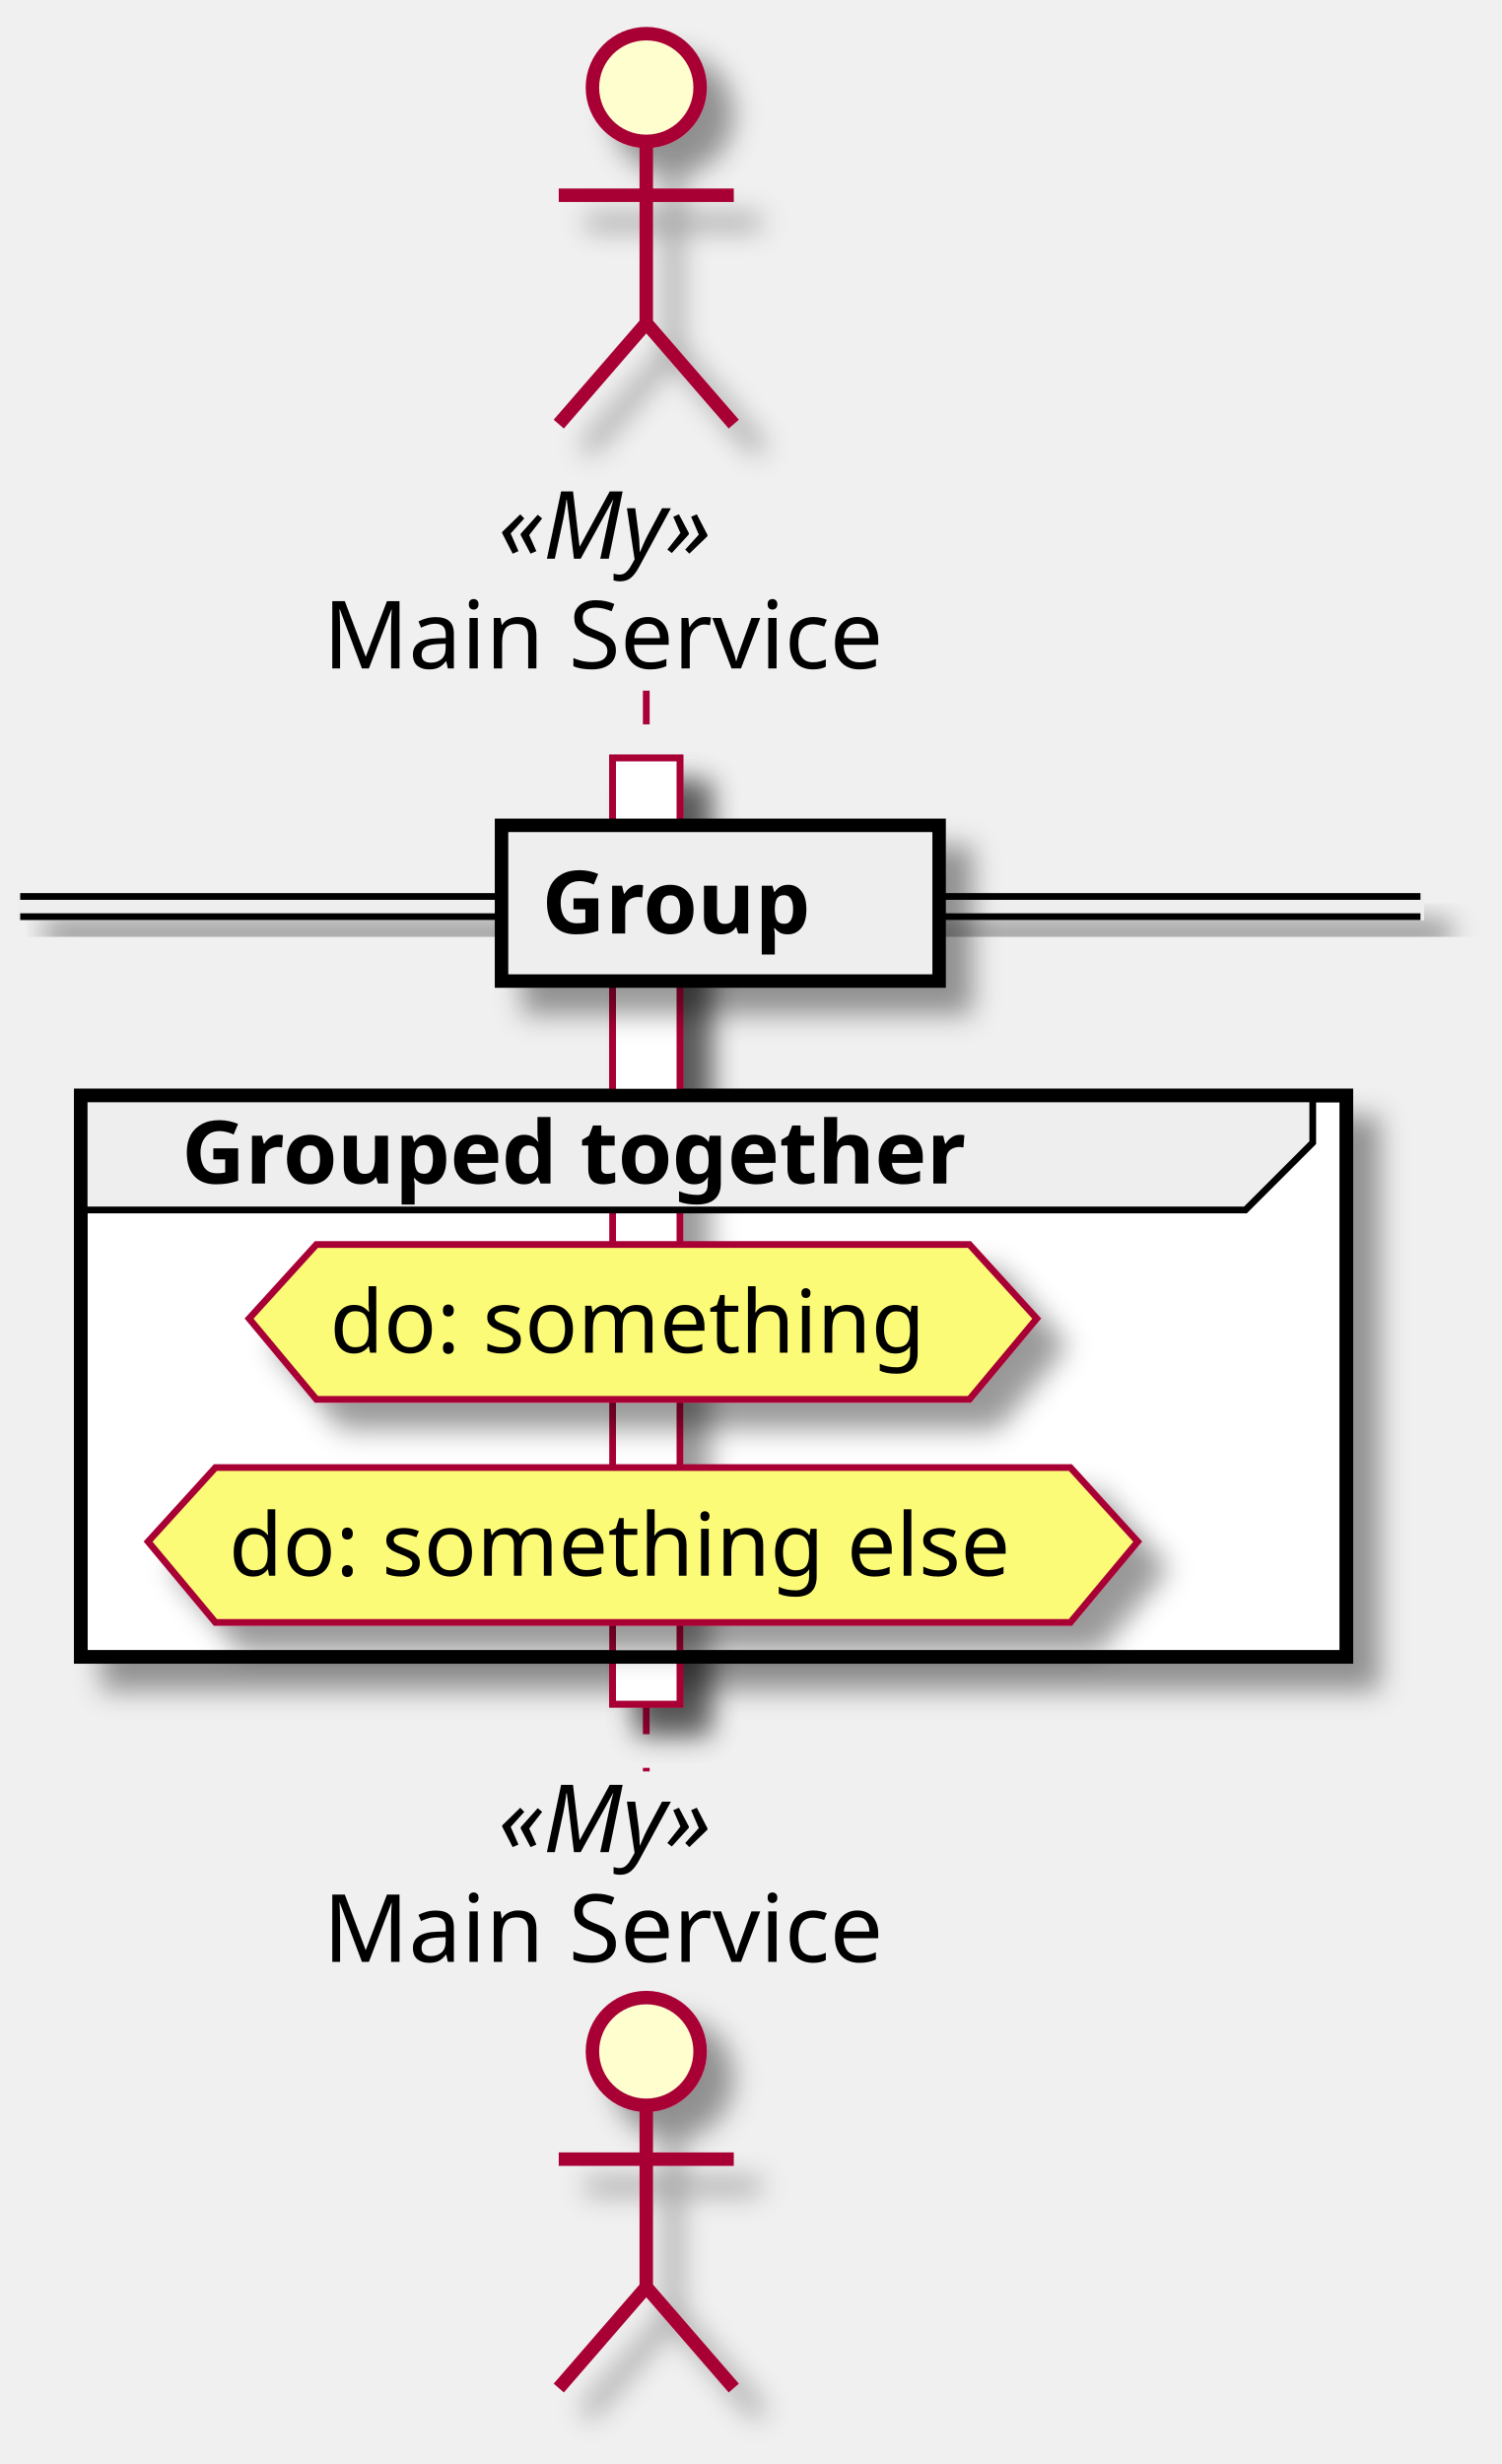
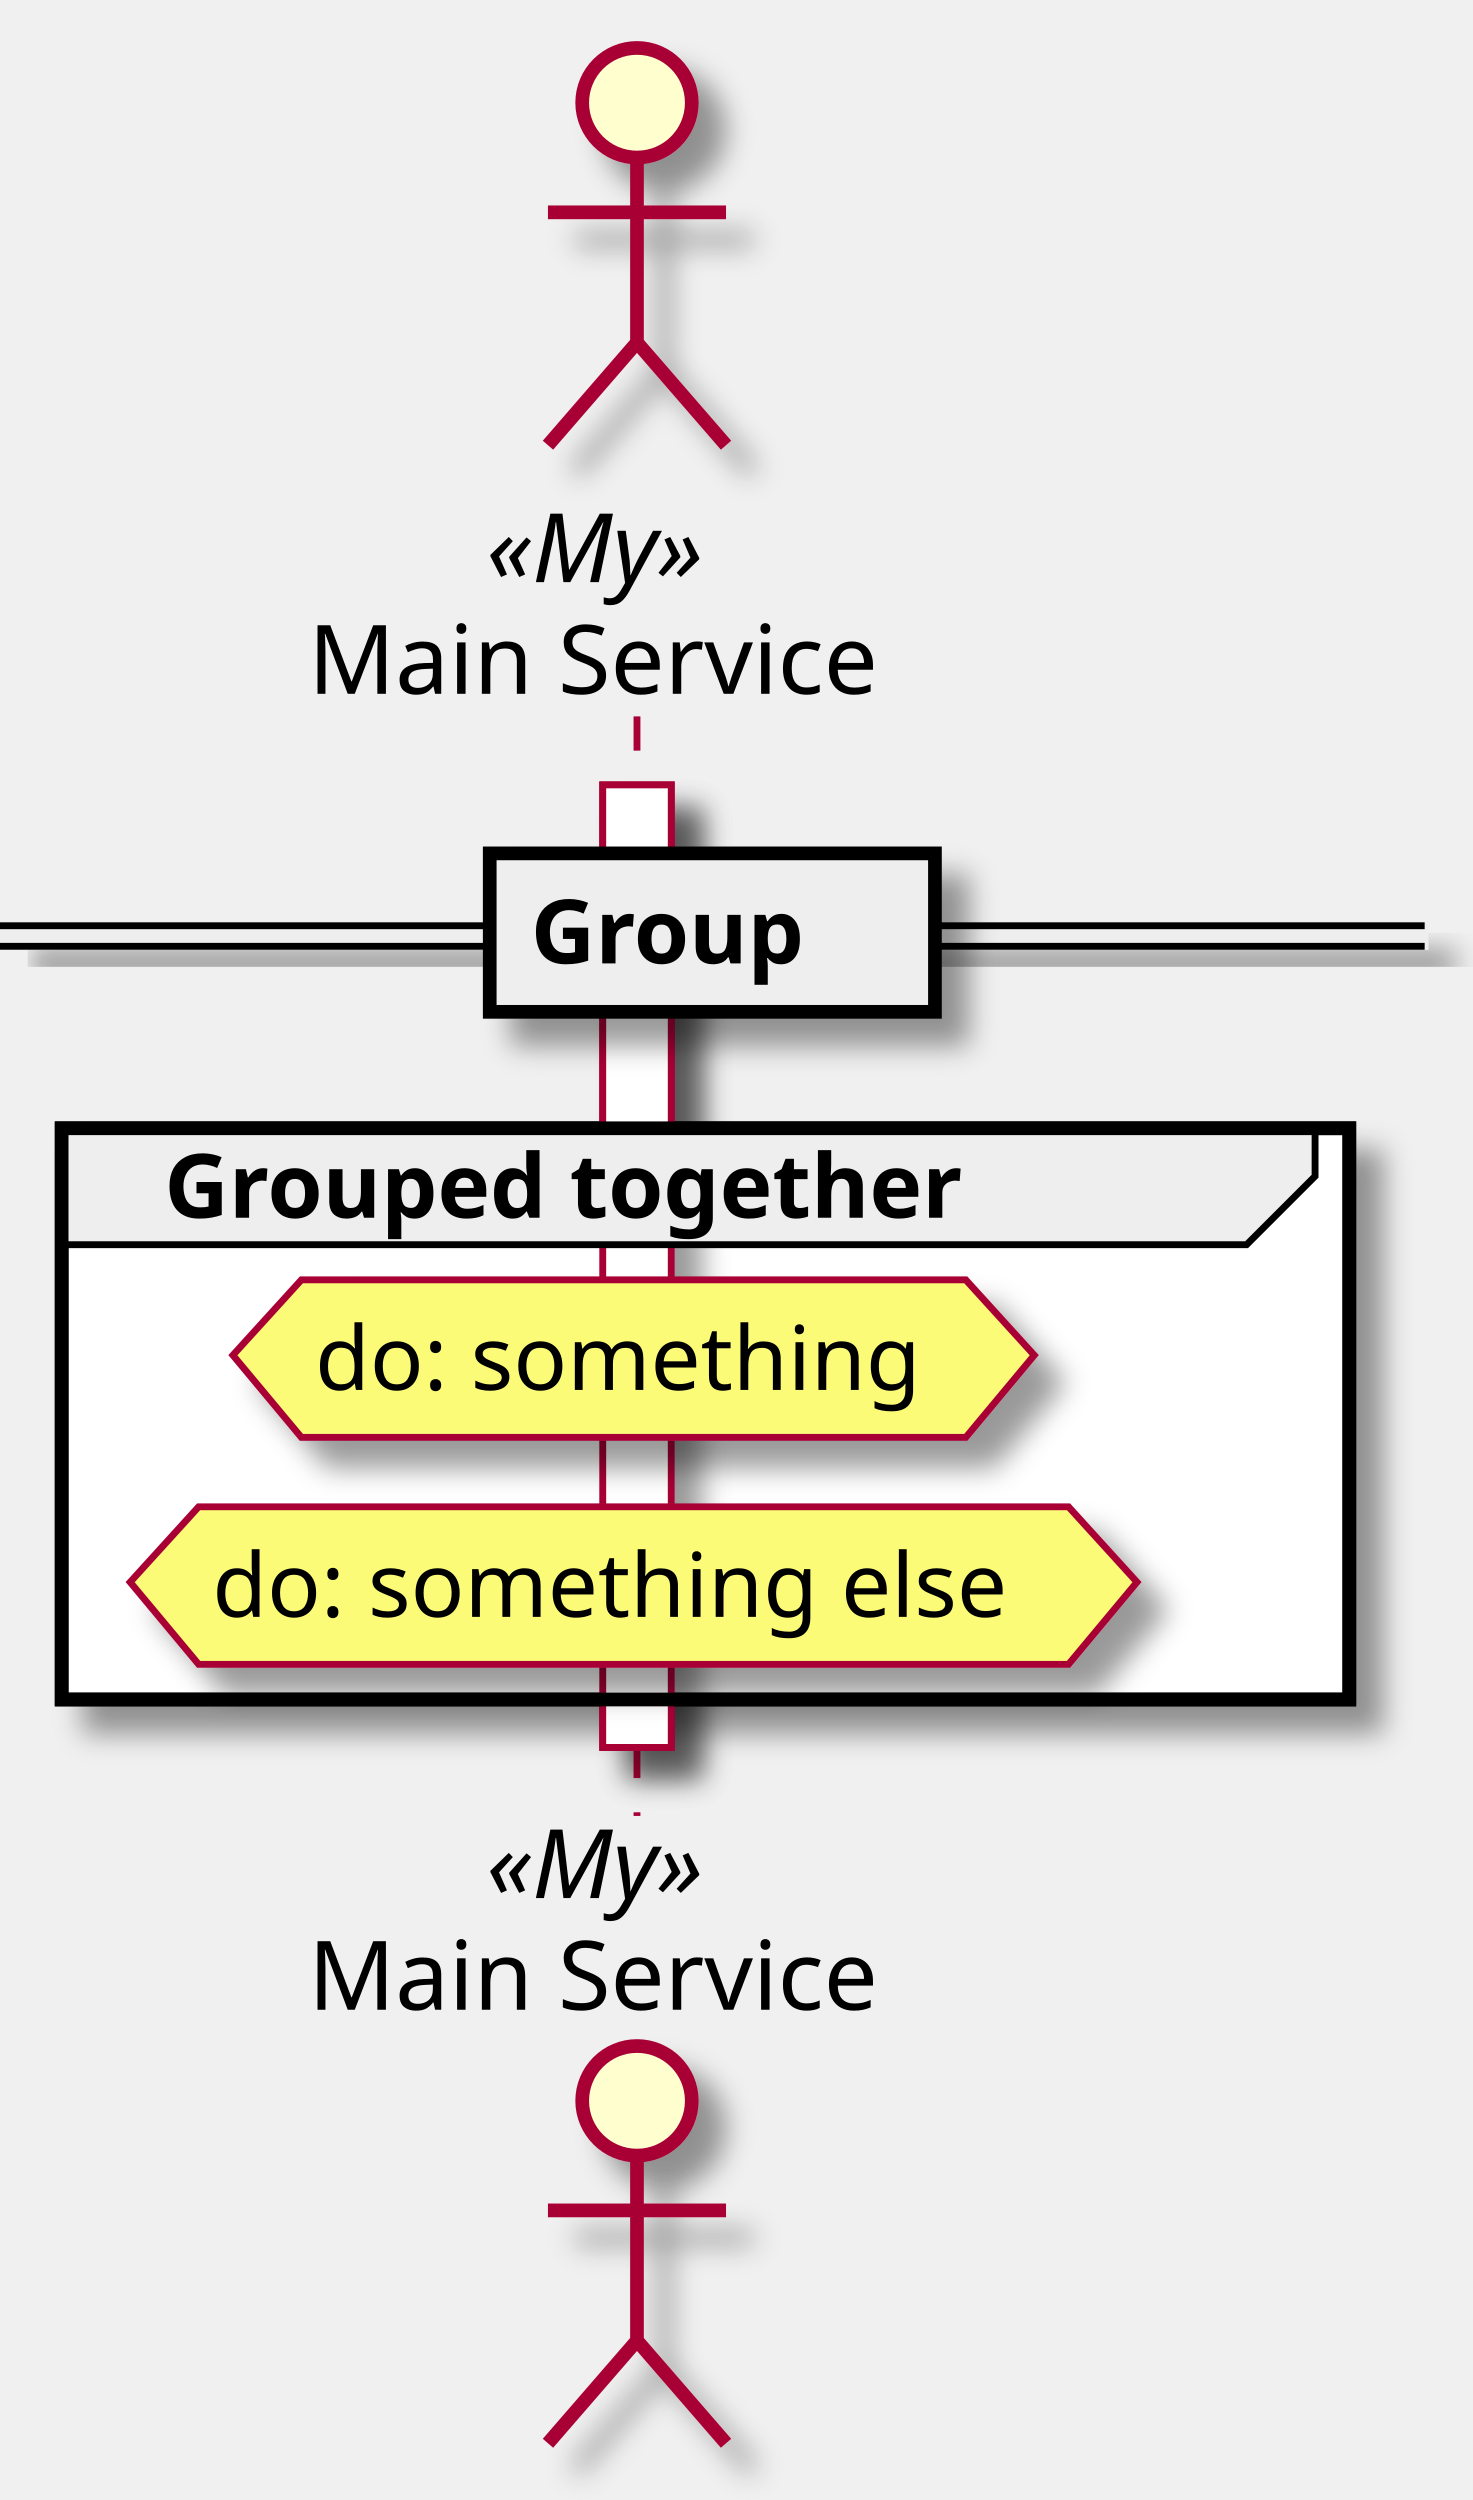
- <svg xmlns="http://www.w3.org/2000/svg" contentScriptType="application/ecmascript" contentStyleType="text/css" height="366px" preserveAspectRatio="none" style="width:223px;height:366px;" version="1.1" viewBox="0 0 223 366" width="223px" zoomAndPan="magnify">
+ <svg xmlns="http://www.w3.org/2000/svg" contentScriptType="application/ecmascript" contentStyleType="text/css" height="365px" preserveAspectRatio="none" style="width:215px;height:365px;background:#FFFFFF;" version="1.1" viewBox="0 0 215 365" width="215px" zoomAndPan="magnify">
  <defs>
    <filter height="300%" id="fubnnswppqt63" width="300%" x="-1" y="-1">
      <feGaussianBlur result="blurOut" stdDeviation="2.0" />
      <feColorMatrix in="blurOut" result="blurOut2" type="matrix" values="0 0 0 0 0 0 0 0 0 0 0 0 0 0 0 0 0 0 .4 0" />
      <feOffset dx="4.0" dy="4.0" in="blurOut2" result="blurOut3" />
      <feBlend in="SourceGraphic" in2="blurOut3" mode="normal" />
    </filter>
  </defs>
  <g>
-     <rect fill="#FFFFFF" filter="url(#fubnnswppqt63)" height="140.531" style="stroke: #A80036; stroke-width: 1.0;" width="10" x="91" y="112.594" />
-     <rect fill="#FFFFFF" filter="url(#fubnnswppqt63)" height="83.398" style="stroke: #000000; stroke-width: 2.0;" width="188" x="12" y="162.727" />
-     <line style="stroke: #A80036; stroke-width: 1.0; stroke-dasharray: 5.0,5.0;" x1="96" x2="96" y1="102.594" y2="263.125" />
-     <text fill="#000000" font-family="sans-serif" font-size="14" font-style="italic" lengthAdjust="spacingAndGlyphs" textLength="38" x="74" y="82.995">«My»</text>
-     <text fill="#000000" font-family="sans-serif" font-size="14" lengthAdjust="spacingAndGlyphs" textLength="90" x="48" y="99.292">Main Service</text>
-     <ellipse cx="96" cy="13" fill="#FEFECE" filter="url(#fubnnswppqt63)" rx="8" ry="8" style="stroke: #A80036; stroke-width: 2.0;" />
-     <path d="M96,21 L96,48 M83,29 L109,29 M96,48 L83,63 M96,48 L109,63 " fill="none" filter="url(#fubnnswppqt63)" style="stroke: #A80036; stroke-width: 2.0;" />
-     <text fill="#000000" font-family="sans-serif" font-size="14" font-style="italic" lengthAdjust="spacingAndGlyphs" textLength="38" x="74" y="275.12">«My»</text>
-     <text fill="#000000" font-family="sans-serif" font-size="14" lengthAdjust="spacingAndGlyphs" textLength="90" x="48" y="291.417">Main Service</text>
-     <ellipse cx="96" cy="304.719" fill="#FEFECE" filter="url(#fubnnswppqt63)" rx="8" ry="8" style="stroke: #A80036; stroke-width: 2.0;" />
-     <path d="M96,312.719 L96,339.719 M83,320.719 L109,320.719 M96,339.719 L83,354.719 M96,339.719 L109,354.719 " fill="none" filter="url(#fubnnswppqt63)" style="stroke: #A80036; stroke-width: 2.0;" />
-     <rect fill="#FFFFFF" filter="url(#fubnnswppqt63)" height="140.531" style="stroke: #A80036; stroke-width: 1.0;" width="10" x="91" y="112.594" />
-     <rect fill="#EEEEEE" filter="url(#fubnnswppqt63)" height="3" style="stroke: #EEEEEE; stroke-width: 1.0;" width="208" x="3" y="133.16" />
-     <line style="stroke: #000000; stroke-width: 1.0;" x1="3" x2="211" y1="133.16" y2="133.16" />
-     <line style="stroke: #000000; stroke-width: 1.0;" x1="3" x2="211" y1="136.16" y2="136.16" />
-     <rect fill="#EEEEEE" filter="url(#fubnnswppqt63)" height="23.133" style="stroke: #000000; stroke-width: 2.0;" width="65" x="74.5" y="122.594" />
-     <text fill="#000000" font-family="sans-serif" font-size="13" font-weight="bold" lengthAdjust="spacingAndGlyphs" textLength="46" x="80.5" y="138.661">Group</text>
-     <path d="M12,162.727 L195,162.727 L195,169.727 L185,179.727 L12,179.727 L12,162.727 " fill="#EEEEEE" style="stroke: #000000; stroke-width: 1.0;" />
-     <rect fill="none" height="83.398" style="stroke: #000000; stroke-width: 2.0;" width="188" x="12" y="162.727" />
-     <text fill="#000000" font-family="sans-serif" font-size="13" font-weight="bold" lengthAdjust="spacingAndGlyphs" textLength="138" x="27" y="175.793">Grouped together</text>
-     <polygon fill="#FBFB77" filter="url(#fubnnswppqt63)" points="47,184.859,144,184.859,154,195.859,144,207.859,47,207.859,37,195.859,47,184.859" style="stroke: #A80036; stroke-width: 1.0;" />
-     <text fill="#000000" font-family="sans-serif" font-size="13" lengthAdjust="spacingAndGlyphs" textLength="93" x="49" y="200.926">do: something</text>
-     <polygon fill="#FBFB77" filter="url(#fubnnswppqt63)" points="32,217.992,159,217.992,169,228.992,159,240.992,32,240.992,22,228.992,32,217.992" style="stroke: #A80036; stroke-width: 1.0;" />
-     <text fill="#000000" font-family="sans-serif" font-size="13" lengthAdjust="spacingAndGlyphs" textLength="123" x="34" y="234.059">do: something else</text>
+     <rect fill="#FFFFFF" filter="url(#fubnnswppqt63)" height="140.531" style="stroke:#A80036;stroke-width:1.0;" width="10" x="88" y="114.594" />
+     <rect fill="#FFFFFF" filter="url(#fubnnswppqt63)" height="83.398" style="stroke:#000000;stroke-width:2.0;" width="188" x="9" y="164.727" />
+     <line style="stroke:#A80036;stroke-width:1.0;stroke-dasharray:5.0,5.0;" x1="93" x2="93" y1="104.594" y2="265.125" />
+     <text fill="#000000" font-family="sans-serif" font-size="14" font-style="italic" lengthAdjust="spacing" textLength="38" x="71" y="84.995">«My»</text>
+     <text fill="#000000" font-family="sans-serif" font-size="14" lengthAdjust="spacing" textLength="90" x="45" y="101.292">Main Service</text>
+     <ellipse cx="93" cy="15" fill="#FEFECE" filter="url(#fubnnswppqt63)" rx="8" ry="8" style="stroke:#A80036;stroke-width:2.0;" />
+     <path d="M93,23 L93,50 M80,31 L106,31 M93,50 L80,65 M93,50 L106,65 " fill="none" filter="url(#fubnnswppqt63)" style="stroke:#A80036;stroke-width:2.0;" />
+     <text fill="#000000" font-family="sans-serif" font-size="14" font-style="italic" lengthAdjust="spacing" textLength="38" x="71" y="277.12">«My»</text>
+     <text fill="#000000" font-family="sans-serif" font-size="14" lengthAdjust="spacing" textLength="90" x="45" y="293.417">Main Service</text>
+     <ellipse cx="93" cy="306.719" fill="#FEFECE" filter="url(#fubnnswppqt63)" rx="8" ry="8" style="stroke:#A80036;stroke-width:2.0;" />
+     <path d="M93,314.719 L93,341.719 M80,322.719 L106,322.719 M93,341.719 L80,356.719 M93,341.719 L106,356.719 " fill="none" filter="url(#fubnnswppqt63)" style="stroke:#A80036;stroke-width:2.0;" />
+     <rect fill="#FFFFFF" filter="url(#fubnnswppqt63)" height="140.531" style="stroke:#A80036;stroke-width:1.0;" width="10" x="88" y="114.594" />
+     <rect fill="#EEEEEE" filter="url(#fubnnswppqt63)" height="3" style="stroke:#EEEEEE;stroke-width:1.0;" width="208" x="0" y="135.16" />
+     <line style="stroke:#000000;stroke-width:1.0;" x1="0" x2="208" y1="135.16" y2="135.16" />
+     <line style="stroke:#000000;stroke-width:1.0;" x1="0" x2="208" y1="138.16" y2="138.16" />
+     <rect fill="#EEEEEE" filter="url(#fubnnswppqt63)" height="23.133" style="stroke:#000000;stroke-width:2.0;" width="65" x="71.5" y="124.594" />
+     <text fill="#000000" font-family="sans-serif" font-size="13" font-weight="bold" lengthAdjust="spacing" textLength="46" x="77.5" y="140.661">Group</text>
+     <path d="M9,164.727 L192,164.727 L192,171.727 L182,181.727 L9,181.727 L9,164.727 " fill="#EEEEEE" style="stroke:#000000;stroke-width:1.0;" />
+     <rect fill="none" height="83.398" style="stroke:#000000;stroke-width:2.0;" width="188" x="9" y="164.727" />
+     <text fill="#000000" font-family="sans-serif" font-size="13" font-weight="bold" lengthAdjust="spacing" textLength="138" x="24" y="177.793">Grouped together</text>
+     <polygon fill="#FBFB77" filter="url(#fubnnswppqt63)" points="44,186.859,141,186.859,151,197.859,141,209.859,44,209.859,34,197.859,44,186.859" style="stroke:#A80036;stroke-width:1.0;" />
+     <text fill="#000000" font-family="sans-serif" font-size="13" lengthAdjust="spacing" textLength="93" x="46" y="202.926">do: something</text>
+     <polygon fill="#FBFB77" filter="url(#fubnnswppqt63)" points="29,219.992,156,219.992,166,230.992,156,242.992,29,242.992,19,230.992,29,219.992" style="stroke:#A80036;stroke-width:1.0;" />
+     <text fill="#000000" font-family="sans-serif" font-size="13" lengthAdjust="spacing" textLength="123" x="31" y="236.059">do: something else</text>
  </g>
</svg>
